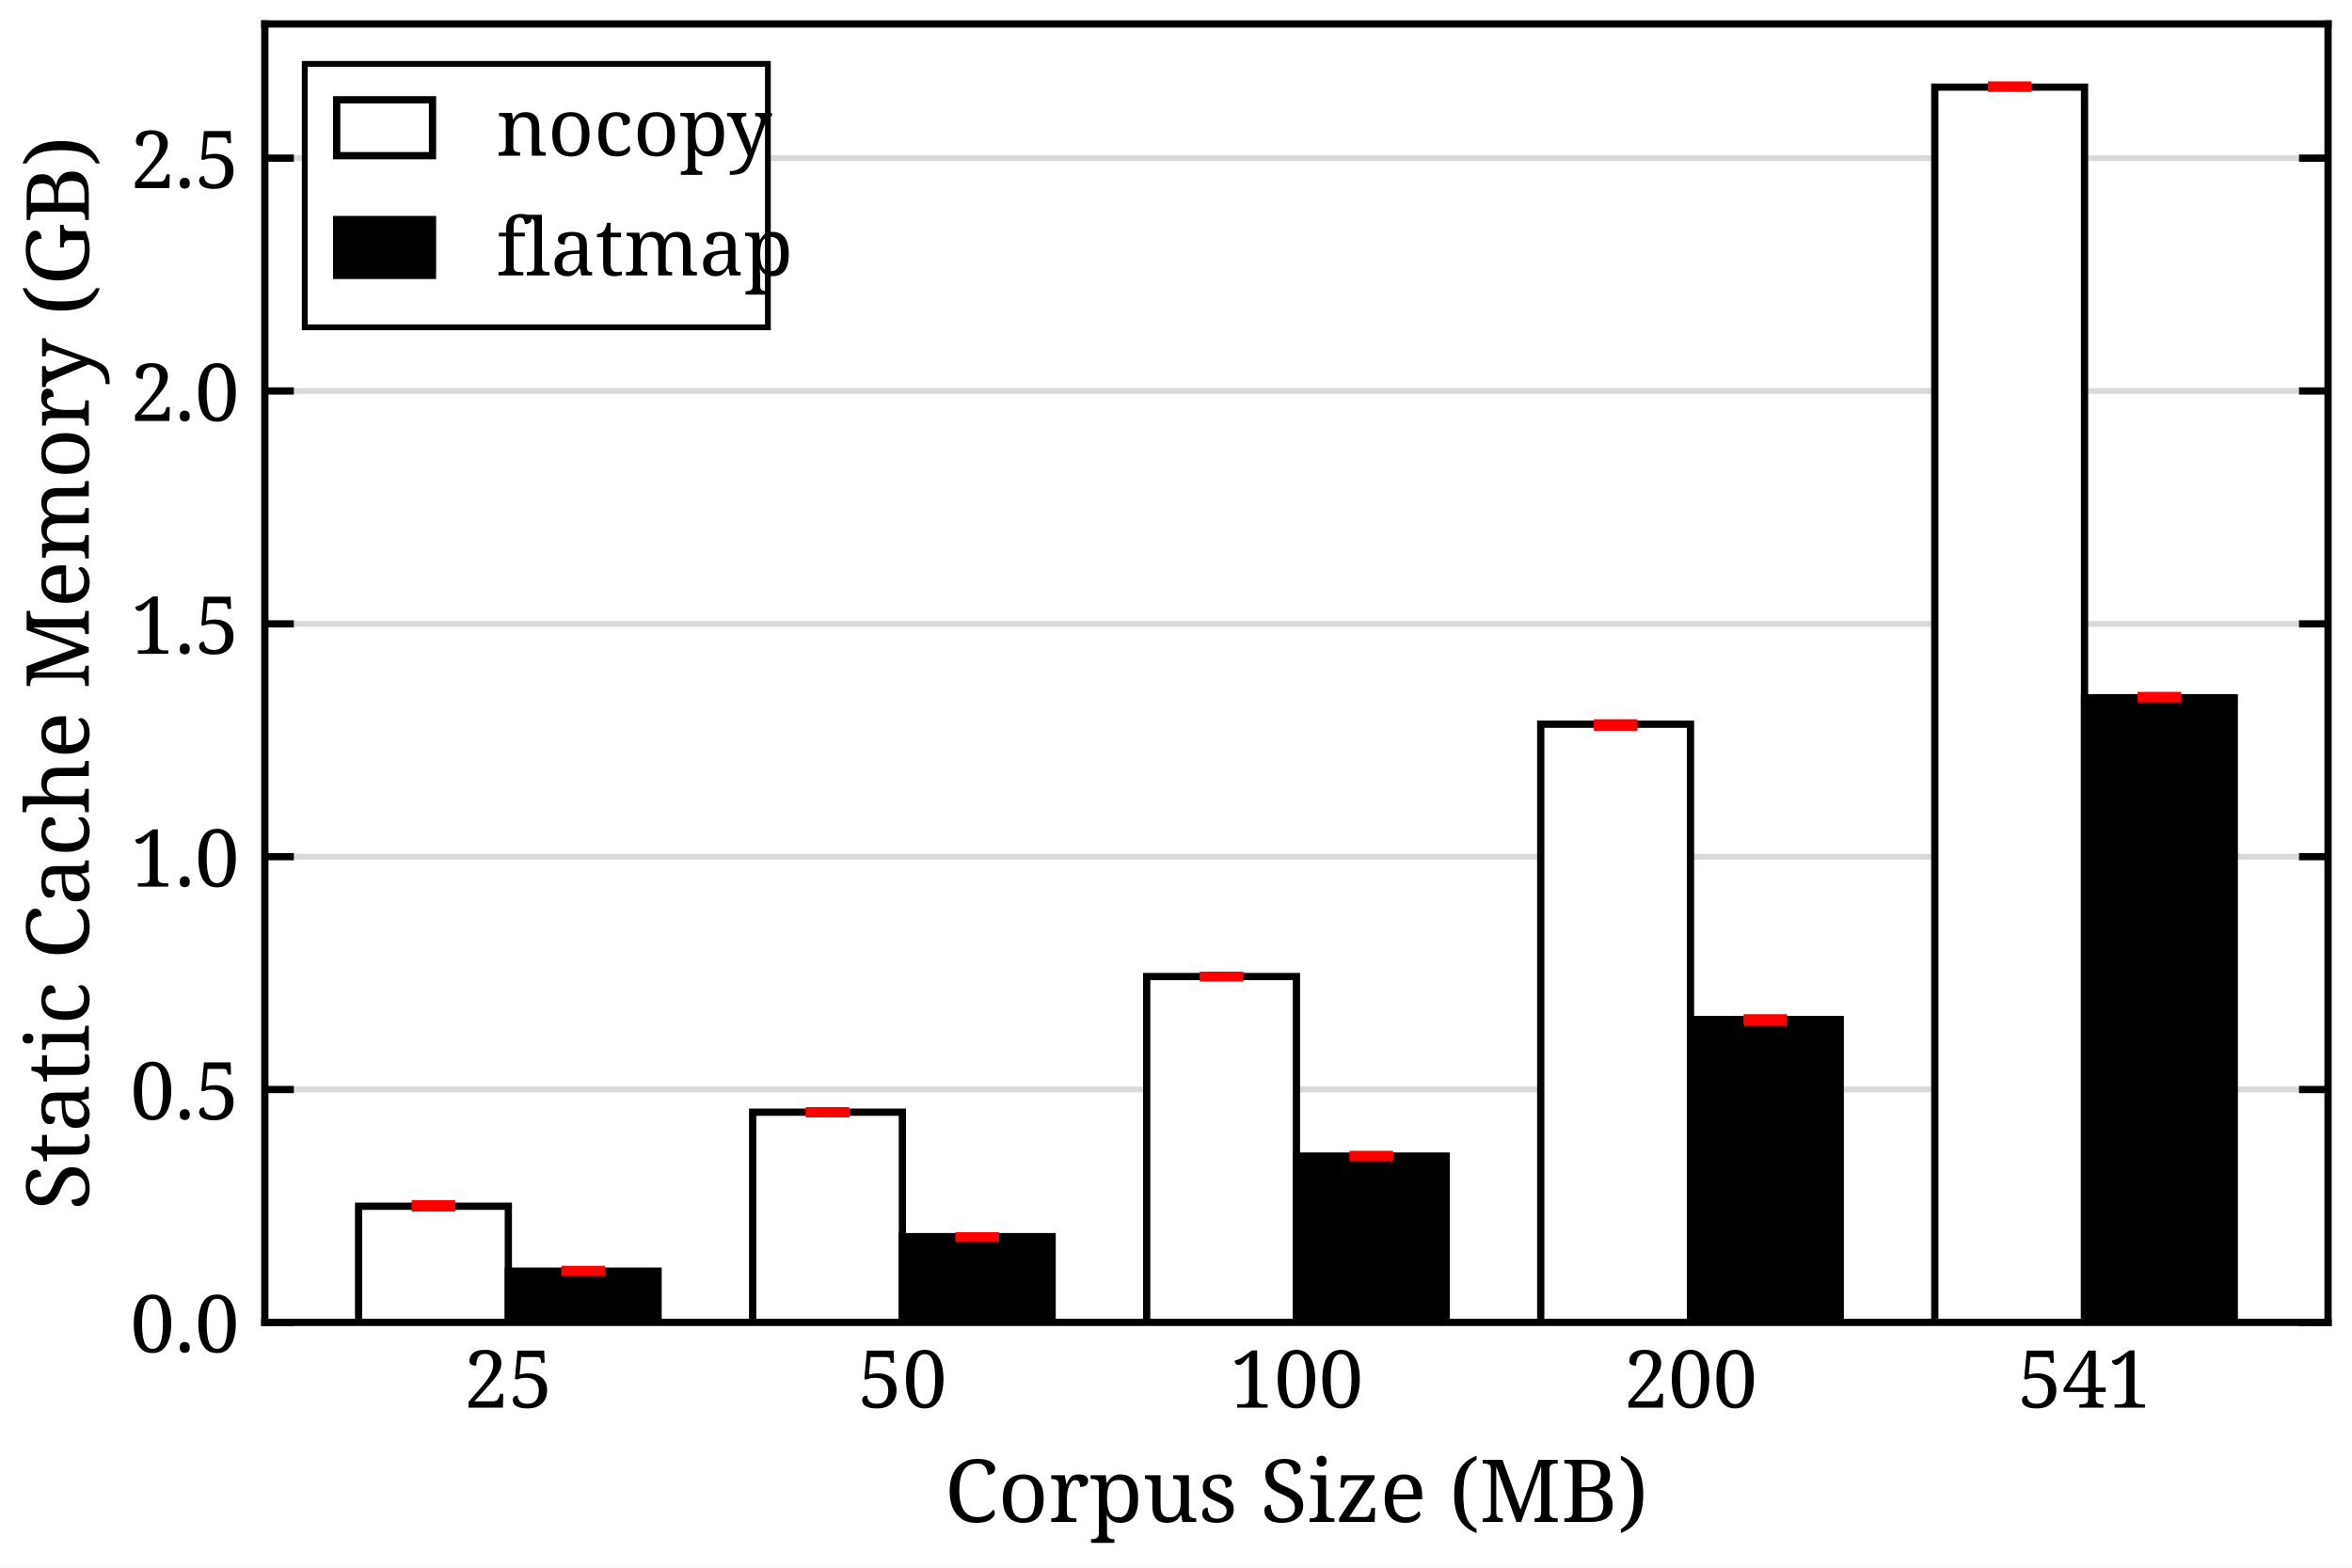
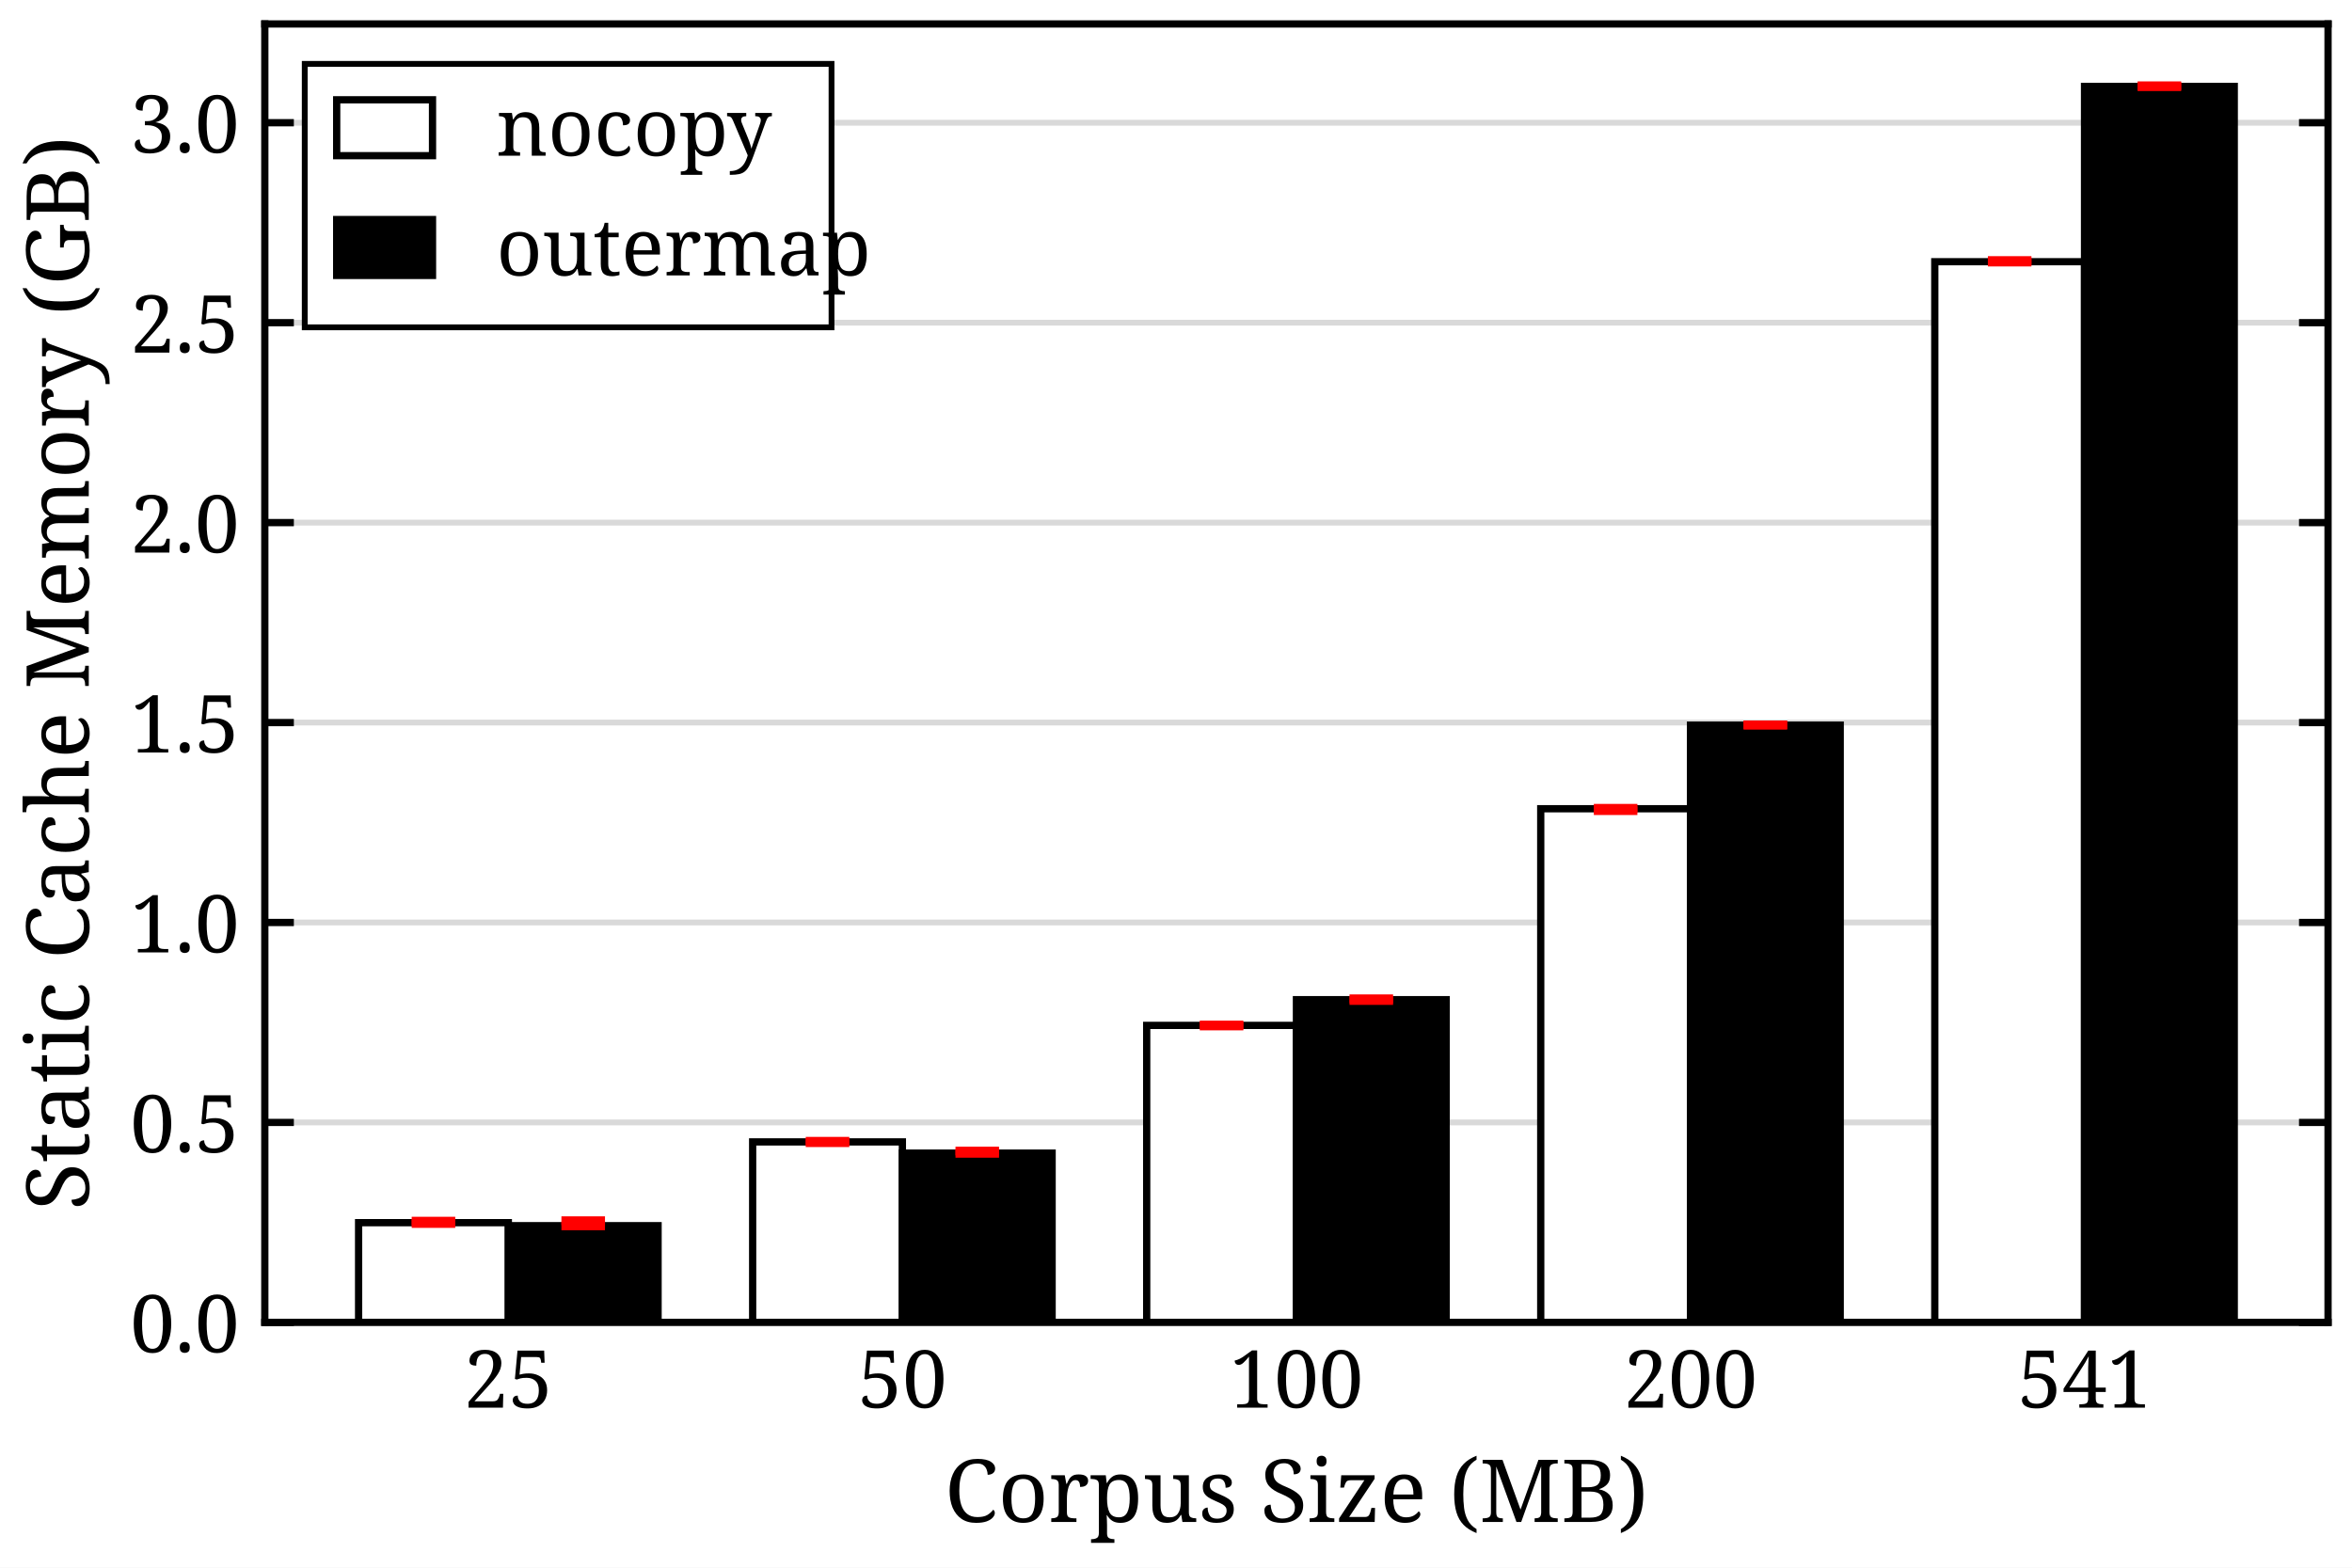
<svg xmlns="http://www.w3.org/2000/svg" xmlns:xlink="http://www.w3.org/1999/xlink" width="324pt" height="216pt" viewBox="0 0 324 216" version="1.1">
  <defs>
    <style type="text/css">*{stroke-linejoin: round; stroke-linecap: butt}</style>
  </defs>
  <g id="figure_1">
    <g id="patch_1">
      <path d="M 0 216  L 324 216  L 324 0  L 0 0  z " style="fill: #ffffff" />
    </g>
    <g id="axes_1">
      <g id="patch_2">
        <path d="M 36.48 182.2  L 320.7 182.2  L 320.7 3.3  L 36.48 3.3  z " style="fill: #ffffff" />
      </g>
      <g id="matplotlib.axis_1">
        <g id="xtick_1">
          <g id="text_1">
            <text style="font-size: 11px; font-family: 'STIXGeneral', serif; text-anchor: middle" x="70.026" y="193.95" transform="rotate(-0 70.02621 193.95)">25</text>
          </g>
        </g>
        <g id="xtick_2">
          <g id="text_2">
            <text style="font-size: 11px; font-family: 'STIXGeneral', serif; text-anchor: middle" x="124.308" y="193.95" transform="rotate(-0 124.3081 193.95)">50</text>
          </g>
        </g>
        <g id="xtick_3">
          <g id="text_3">
            <text style="font-size: 11px; font-family: 'STIXGeneral', serif; text-anchor: middle" x="178.59" y="193.95" transform="rotate(-0 178.59 193.95)">100</text>
          </g>
        </g>
        <g id="xtick_4">
          <g id="text_4">
            <text style="font-size: 11px; font-family: 'STIXGeneral', serif; text-anchor: middle" x="232.872" y="193.95" transform="rotate(-0 232.8719 193.95)">200</text>
          </g>
        </g>
        <g id="xtick_5">
          <g id="text_5">
            <text style="font-size: 11px; font-family: 'STIXGeneral', serif; text-anchor: middle" x="287.154" y="193.95" transform="rotate(-0 287.1538 193.95)">541</text>
          </g>
        </g>
        <g id="text_6">
          <text style="font-size: 12px; font-family: 'STIXGeneral', serif; text-anchor: middle" x="178.59" y="209.7" transform="rotate(-0 178.59 209.7)">Corpus Size (MB)</text>
        </g>
      </g>
      <g id="matplotlib.axis_2">
        <g id="ytick_1">
          <g id="line2d_1">
            <path d="M 36.48 182.2  L 320.7 182.2  " clip-path="url(#p67d228d8c9)" style="fill: none; stroke: #d9d9d9; stroke-width: 0.8; stroke-linecap: square" />
          </g>
          <g id="line2d_2">
            <defs>
              <path id="m259b991957" d="M 0 0  L 4 0  " style="stroke: #000000" />
            </defs>
            <g>
              <use xlink:href="#m259b991957" x="36.48" y="182.2" style="stroke: #000000" />
            </g>
          </g>
          <g id="line2d_3">
            <defs>
              <path id="m09caad8e75" d="M 0 0  L -4 0  " style="stroke: #000000" />
            </defs>
            <g>
              <use xlink:href="#m09caad8e75" x="320.7" y="182.2" style="stroke: #000000" />
            </g>
          </g>
          <g id="text_7">
            <text style="font-size: 11px; font-family: 'STIXGeneral', serif; text-anchor: end" x="32.98" y="186.325" transform="rotate(-0 32.98 186.325)">0.0</text>
          </g>
        </g>
        <g id="ytick_2">
          <g id="line2d_4">
-             <path d="M 36.48 150.118  L 320.7 150.118  " clip-path="url(#p67d228d8c9)" style="fill: none; stroke: #d9d9d9; stroke-width: 0.8; stroke-linecap: square" />
+             <path d="M 36.48 154.652  L 320.7 154.652  " clip-path="url(#p67d228d8c9)" style="fill: none; stroke: #d9d9d9; stroke-width: 0.8; stroke-linecap: square" />
          </g>
          <g id="line2d_5">
            <g>
-               <use xlink:href="#m259b991957" x="36.48" y="150.118" style="stroke: #000000" />
+               <use xlink:href="#m259b991957" x="36.48" y="154.652" style="stroke: #000000" />
            </g>
          </g>
          <g id="line2d_6">
            <g>
-               <use xlink:href="#m09caad8e75" x="320.7" y="150.118" style="stroke: #000000" />
+               <use xlink:href="#m09caad8e75" x="320.7" y="154.652" style="stroke: #000000" />
            </g>
          </g>
          <g id="text_8">
-             <text style="font-size: 11px; font-family: 'STIXGeneral', serif; text-anchor: end" x="32.98" y="154.243" transform="rotate(-0 32.98 154.2429)">0.5</text>
+             <text style="font-size: 11px; font-family: 'STIXGeneral', serif; text-anchor: end" x="32.98" y="158.777" transform="rotate(-0 32.98 158.7769)">0.5</text>
          </g>
        </g>
        <g id="ytick_3">
          <g id="line2d_7">
-             <path d="M 36.48 118.036  L 320.7 118.036  " clip-path="url(#p67d228d8c9)" style="fill: none; stroke: #d9d9d9; stroke-width: 0.8; stroke-linecap: square" />
+             <path d="M 36.48 127.104  L 320.7 127.104  " clip-path="url(#p67d228d8c9)" style="fill: none; stroke: #d9d9d9; stroke-width: 0.8; stroke-linecap: square" />
          </g>
          <g id="line2d_8">
            <g>
-               <use xlink:href="#m259b991957" x="36.48" y="118.036" style="stroke: #000000" />
+               <use xlink:href="#m259b991957" x="36.48" y="127.104" style="stroke: #000000" />
            </g>
          </g>
          <g id="line2d_9">
            <g>
-               <use xlink:href="#m09caad8e75" x="320.7" y="118.036" style="stroke: #000000" />
+               <use xlink:href="#m09caad8e75" x="320.7" y="127.104" style="stroke: #000000" />
            </g>
          </g>
          <g id="text_9">
-             <text style="font-size: 11px; font-family: 'STIXGeneral', serif; text-anchor: end" x="32.98" y="122.161" transform="rotate(-0 32.98 122.1608)">1.0</text>
+             <text style="font-size: 11px; font-family: 'STIXGeneral', serif; text-anchor: end" x="32.98" y="131.229" transform="rotate(-0 32.98 131.2289)">1.0</text>
          </g>
        </g>
        <g id="ytick_4">
          <g id="line2d_10">
-             <path d="M 36.48 85.954  L 320.7 85.954  " clip-path="url(#p67d228d8c9)" style="fill: none; stroke: #d9d9d9; stroke-width: 0.8; stroke-linecap: square" />
+             <path d="M 36.48 99.556  L 320.7 99.556  " clip-path="url(#p67d228d8c9)" style="fill: none; stroke: #d9d9d9; stroke-width: 0.8; stroke-linecap: square" />
          </g>
          <g id="line2d_11">
            <g>
-               <use xlink:href="#m259b991957" x="36.48" y="85.954" style="stroke: #000000" />
+               <use xlink:href="#m259b991957" x="36.48" y="99.556" style="stroke: #000000" />
            </g>
          </g>
          <g id="line2d_12">
            <g>
-               <use xlink:href="#m09caad8e75" x="320.7" y="85.954" style="stroke: #000000" />
+               <use xlink:href="#m09caad8e75" x="320.7" y="99.556" style="stroke: #000000" />
            </g>
          </g>
          <g id="text_10">
-             <text style="font-size: 11px; font-family: 'STIXGeneral', serif; text-anchor: end" x="32.98" y="90.079" transform="rotate(-0 32.98 90.07863)">1.5</text>
+             <text style="font-size: 11px; font-family: 'STIXGeneral', serif; text-anchor: end" x="32.98" y="103.681" transform="rotate(-0 32.98 103.6808)">1.5</text>
          </g>
        </g>
        <g id="ytick_5">
          <g id="line2d_13">
-             <path d="M 36.48 53.872  L 320.7 53.872  " clip-path="url(#p67d228d8c9)" style="fill: none; stroke: #d9d9d9; stroke-width: 0.8; stroke-linecap: square" />
+             <path d="M 36.48 72.008  L 320.7 72.008  " clip-path="url(#p67d228d8c9)" style="fill: none; stroke: #d9d9d9; stroke-width: 0.8; stroke-linecap: square" />
          </g>
          <g id="line2d_14">
            <g>
-               <use xlink:href="#m259b991957" x="36.48" y="53.872" style="stroke: #000000" />
+               <use xlink:href="#m259b991957" x="36.48" y="72.008" style="stroke: #000000" />
            </g>
          </g>
          <g id="line2d_15">
            <g>
-               <use xlink:href="#m09caad8e75" x="320.7" y="53.872" style="stroke: #000000" />
+               <use xlink:href="#m09caad8e75" x="320.7" y="72.008" style="stroke: #000000" />
            </g>
          </g>
          <g id="text_11">
-             <text style="font-size: 11px; font-family: 'STIXGeneral', serif; text-anchor: end" x="32.98" y="57.997" transform="rotate(-0 32.98 57.9965)">2.0</text>
+             <text style="font-size: 11px; font-family: 'STIXGeneral', serif; text-anchor: end" x="32.98" y="76.133" transform="rotate(-0 32.98 76.13275)">2.0</text>
          </g>
        </g>
        <g id="ytick_6">
          <g id="line2d_16">
-             <path d="M 36.48 21.789  L 320.7 21.789  " clip-path="url(#p67d228d8c9)" style="fill: none; stroke: #d9d9d9; stroke-width: 0.8; stroke-linecap: square" />
+             <path d="M 36.48 44.46  L 320.7 44.46  " clip-path="url(#p67d228d8c9)" style="fill: none; stroke: #d9d9d9; stroke-width: 0.8; stroke-linecap: square" />
          </g>
          <g id="line2d_17">
            <g>
-               <use xlink:href="#m259b991957" x="36.48" y="21.789" style="stroke: #000000" />
+               <use xlink:href="#m259b991957" x="36.48" y="44.46" style="stroke: #000000" />
            </g>
          </g>
          <g id="line2d_18">
            <g>
-               <use xlink:href="#m09caad8e75" x="320.7" y="21.789" style="stroke: #000000" />
+               <use xlink:href="#m09caad8e75" x="320.7" y="44.46" style="stroke: #000000" />
            </g>
          </g>
          <g id="text_12">
-             <text style="font-size: 11px; font-family: 'STIXGeneral', serif; text-anchor: end" x="32.98" y="25.914" transform="rotate(-0 32.98 25.91438)">2.5</text>
-           </g>
-         </g>
-         <g id="text_13">
+             <text style="font-size: 11px; font-family: 'STIXGeneral', serif; text-anchor: end" x="32.98" y="48.585" transform="rotate(-0 32.98 48.58469)">2.5</text>
+           </g>
+         </g>
+         <g id="ytick_7">
+           <g id="line2d_19">
+             <path d="M 36.48 16.912  L 320.7 16.912  " clip-path="url(#p67d228d8c9)" style="fill: none; stroke: #d9d9d9; stroke-width: 0.8; stroke-linecap: square" />
+           </g>
+           <g id="line2d_20">
+             <g>
+               <use xlink:href="#m259b991957" x="36.48" y="16.912" style="stroke: #000000" />
+             </g>
+           </g>
+           <g id="line2d_21">
+             <g>
+               <use xlink:href="#m09caad8e75" x="320.7" y="16.912" style="stroke: #000000" />
+             </g>
+           </g>
+           <g id="text_13">
+             <text style="font-size: 11px; font-family: 'STIXGeneral', serif; text-anchor: end" x="32.98" y="21.037" transform="rotate(-0 32.98 21.03663)">3.0</text>
+           </g>
+         </g>
+         <g id="text_14">
          <text style="font-size: 12px; font-family: 'STIXGeneral', serif; text-anchor: middle" x="12.23" y="92.75" transform="rotate(-90 12.23 92.75)">Static Cache Memory (GB)</text>
        </g>
      </g>
      <g id="patch_3">
-         <path d="M 49.399 182.2  L 70.026 182.2  L 70.026 166.201  L 49.399 166.201  z " clip-path="url(#p67d228d8c9)" style="fill: #ffffff; stroke: #000000; stroke-linejoin: miter" />
+         <path d="M 49.399 182.2  L 70.026 182.2  L 70.026 168.462  L 49.399 168.462  z " clip-path="url(#p67d228d8c9)" style="fill: #ffffff; stroke: #000000; stroke-linejoin: miter" />
      </g>
      <g id="patch_4">
-         <path d="M 103.681 182.2  L 124.308 182.2  L 124.308 153.239  L 103.681 153.239  z " clip-path="url(#p67d228d8c9)" style="fill: #ffffff; stroke: #000000; stroke-linejoin: miter" />
+         <path d="M 103.681 182.2  L 124.308 182.2  L 124.308 157.332  L 103.681 157.332  z " clip-path="url(#p67d228d8c9)" style="fill: #ffffff; stroke: #000000; stroke-linejoin: miter" />
      </g>
      <g id="patch_5">
-         <path d="M 157.963 182.2  L 178.59 182.2  L 178.59 134.549  L 157.963 134.549  z " clip-path="url(#p67d228d8c9)" style="fill: #ffffff; stroke: #000000; stroke-linejoin: miter" />
+         <path d="M 157.963 182.2  L 178.59 182.2  L 178.59 141.284  L 157.963 141.284  z " clip-path="url(#p67d228d8c9)" style="fill: #ffffff; stroke: #000000; stroke-linejoin: miter" />
      </g>
      <g id="patch_6">
-         <path d="M 212.245 182.2  L 232.872 182.2  L 232.872 99.783  L 212.245 99.783  z " clip-path="url(#p67d228d8c9)" style="fill: #ffffff; stroke: #000000; stroke-linejoin: miter" />
+         <path d="M 212.245 182.2  L 232.872 182.2  L 232.872 111.431  L 212.245 111.431  z " clip-path="url(#p67d228d8c9)" style="fill: #ffffff; stroke: #000000; stroke-linejoin: miter" />
      </g>
      <g id="patch_7">
-         <path d="M 266.527 182.2  L 287.154 182.2  L 287.154 12.005  L 266.527 12.005  z " clip-path="url(#p67d228d8c9)" style="fill: #ffffff; stroke: #000000; stroke-linejoin: miter" />
+         <path d="M 266.527 182.2  L 287.154 182.2  L 287.154 36.058  L 266.527 36.058  z " clip-path="url(#p67d228d8c9)" style="fill: #ffffff; stroke: #000000; stroke-linejoin: miter" />
      </g>
      <g id="patch_8">
-         <path d="M 70.026 182.2  L 90.653 182.2  L 90.653 175.143  L 70.026 175.143  z " clip-path="url(#p67d228d8c9)" style="stroke: #000000; stroke-linejoin: miter" />
+         <path d="M 70.026 182.2  L 90.653 182.2  L 90.653 168.873  L 70.026 168.873  z " clip-path="url(#p67d228d8c9)" style="stroke: #000000; stroke-linejoin: miter" />
      </g>
      <g id="patch_9">
-         <path d="M 124.308 182.2  L 144.935 182.2  L 144.935 170.385  L 124.308 170.385  z " clip-path="url(#p67d228d8c9)" style="stroke: #000000; stroke-linejoin: miter" />
+         <path d="M 124.308 182.2  L 144.935 182.2  L 144.935 158.877  L 124.308 158.877  z " clip-path="url(#p67d228d8c9)" style="stroke: #000000; stroke-linejoin: miter" />
      </g>
      <g id="patch_10">
-         <path d="M 178.59 182.2  L 199.217 182.2  L 199.217 159.283  L 178.59 159.283  z " clip-path="url(#p67d228d8c9)" style="stroke: #000000; stroke-linejoin: miter" />
+         <path d="M 178.59 182.2  L 199.217 182.2  L 199.217 137.736  L 178.59 137.736  z " clip-path="url(#p67d228d8c9)" style="stroke: #000000; stroke-linejoin: miter" />
      </g>
      <g id="patch_11">
-         <path d="M 232.872 182.2  L 253.499 182.2  L 253.499 140.472  L 232.872 140.472  z " clip-path="url(#p67d228d8c9)" style="stroke: #000000; stroke-linejoin: miter" />
+         <path d="M 232.872 182.2  L 253.499 182.2  L 253.499 99.909  L 232.872 99.909  z " clip-path="url(#p67d228d8c9)" style="stroke: #000000; stroke-linejoin: miter" />
      </g>
      <g id="patch_12">
-         <path d="M 287.154 182.2  L 307.781 182.2  L 307.781 96.143  L 287.154 96.143  z " clip-path="url(#p67d228d8c9)" style="stroke: #000000; stroke-linejoin: miter" />
+         <path d="M 287.154 182.2  L 307.781 182.2  L 307.781 11.903  L 287.154 11.903  z " clip-path="url(#p67d228d8c9)" style="stroke: #000000; stroke-linejoin: miter" />
      </g>
      <g id="patch_13">
        <path d="M 36.48 182.2  L 36.48 3.3  " style="fill: none; stroke: #000000; stroke-linejoin: miter; stroke-linecap: square" />
      </g>
      <g id="patch_14">
        <path d="M 320.7 182.2  L 320.7 3.3  " style="fill: none; stroke: #000000; stroke-linejoin: miter; stroke-linecap: square" />
      </g>
      <g id="patch_15">
        <path d="M 36.48 182.2  L 320.7 182.2  " style="fill: none; stroke: #000000; stroke-linejoin: miter; stroke-linecap: square" />
      </g>
      <g id="patch_16">
        <path d="M 36.48 3.3  L 320.7 3.3  " style="fill: none; stroke: #000000; stroke-linejoin: miter; stroke-linecap: square" />
      </g>
      <g id="LineCollection_1">
-         <path d="M 59.713 166.336  L 59.713 165.952  " clip-path="url(#p67d228d8c9)" style="fill: none; stroke: #ff0000; stroke-width: 1.2" />
-         <path d="M 113.995 153.369  L 113.995 153.137  " clip-path="url(#p67d228d8c9)" style="fill: none; stroke: #ff0000; stroke-width: 1.2" />
-         <path d="M 168.276 134.645  L 168.276 134.481  " clip-path="url(#p67d228d8c9)" style="fill: none; stroke: #ff0000; stroke-width: 1.2" />
-         <path d="M 222.558 100.087  L 222.558 99.703  " clip-path="url(#p67d228d8c9)" style="fill: none; stroke: #ff0000; stroke-width: 1.2" />
-         <path d="M 276.84 12.067  L 276.84 11.819  " clip-path="url(#p67d228d8c9)" style="fill: none; stroke: #ff0000; stroke-width: 1.2" />
-       </g>
-       <g id="line2d_19">
+         <path d="M 59.713 168.578  L 59.713 168.248  " clip-path="url(#p67d228d8c9)" style="fill: none; stroke: #ff0000; stroke-width: 1.2" />
+         <path d="M 113.995 157.444  L 113.995 157.244  " clip-path="url(#p67d228d8c9)" style="fill: none; stroke: #ff0000; stroke-width: 1.2" />
+         <path d="M 168.276 141.366  L 168.276 141.225  " clip-path="url(#p67d228d8c9)" style="fill: none; stroke: #ff0000; stroke-width: 1.2" />
+         <path d="M 222.558 111.691  L 222.558 111.362  " clip-path="url(#p67d228d8c9)" style="fill: none; stroke: #ff0000; stroke-width: 1.2" />
+         <path d="M 276.84 36.111  L 276.84 35.898  " clip-path="url(#p67d228d8c9)" style="fill: none; stroke: #ff0000; stroke-width: 1.2" />
+       </g>
+       <g id="line2d_22">
        <defs>
          <path id="m49be664565" d="M 3 0  L -3 -0  " style="stroke: #ff0000; stroke-width: 1.2" />
        </defs>
        <g clip-path="url(#p67d228d8c9)">
-           <use xlink:href="#m49be664565" x="59.713" y="166.336" style="fill: #1f77b4; stroke: #ff0000; stroke-width: 1.2" />
-           <use xlink:href="#m49be664565" x="113.995" y="153.369" style="fill: #1f77b4; stroke: #ff0000; stroke-width: 1.2" />
-           <use xlink:href="#m49be664565" x="168.276" y="134.645" style="fill: #1f77b4; stroke: #ff0000; stroke-width: 1.2" />
-           <use xlink:href="#m49be664565" x="222.558" y="100.087" style="fill: #1f77b4; stroke: #ff0000; stroke-width: 1.2" />
-           <use xlink:href="#m49be664565" x="276.84" y="12.067" style="fill: #1f77b4; stroke: #ff0000; stroke-width: 1.2" />
-         </g>
-       </g>
-       <g id="line2d_20">
+           <use xlink:href="#m49be664565" x="59.713" y="168.578" style="fill: #1f77b4; stroke: #ff0000; stroke-width: 1.2" />
+           <use xlink:href="#m49be664565" x="113.995" y="157.444" style="fill: #1f77b4; stroke: #ff0000; stroke-width: 1.2" />
+           <use xlink:href="#m49be664565" x="168.276" y="141.366" style="fill: #1f77b4; stroke: #ff0000; stroke-width: 1.2" />
+           <use xlink:href="#m49be664565" x="222.558" y="111.691" style="fill: #1f77b4; stroke: #ff0000; stroke-width: 1.2" />
+           <use xlink:href="#m49be664565" x="276.84" y="36.111" style="fill: #1f77b4; stroke: #ff0000; stroke-width: 1.2" />
+         </g>
+       </g>
+       <g id="line2d_23">
        <g clip-path="url(#p67d228d8c9)">
-           <use xlink:href="#m49be664565" x="59.713" y="165.952" style="fill: #1f77b4; stroke: #ff0000; stroke-width: 1.2" />
-           <use xlink:href="#m49be664565" x="113.995" y="153.137" style="fill: #1f77b4; stroke: #ff0000; stroke-width: 1.2" />
-           <use xlink:href="#m49be664565" x="168.276" y="134.481" style="fill: #1f77b4; stroke: #ff0000; stroke-width: 1.2" />
-           <use xlink:href="#m49be664565" x="222.558" y="99.703" style="fill: #1f77b4; stroke: #ff0000; stroke-width: 1.2" />
-           <use xlink:href="#m49be664565" x="276.84" y="11.819" style="fill: #1f77b4; stroke: #ff0000; stroke-width: 1.2" />
+           <use xlink:href="#m49be664565" x="59.713" y="168.248" style="fill: #1f77b4; stroke: #ff0000; stroke-width: 1.2" />
+           <use xlink:href="#m49be664565" x="113.995" y="157.244" style="fill: #1f77b4; stroke: #ff0000; stroke-width: 1.2" />
+           <use xlink:href="#m49be664565" x="168.276" y="141.225" style="fill: #1f77b4; stroke: #ff0000; stroke-width: 1.2" />
+           <use xlink:href="#m49be664565" x="222.558" y="111.362" style="fill: #1f77b4; stroke: #ff0000; stroke-width: 1.2" />
+           <use xlink:href="#m49be664565" x="276.84" y="35.898" style="fill: #1f77b4; stroke: #ff0000; stroke-width: 1.2" />
        </g>
      </g>
      <g id="LineCollection_2">
-         <path d="M 80.34 175.215  L 80.34 175.004  " clip-path="url(#p67d228d8c9)" style="fill: none; stroke: #ff0000; stroke-width: 1.2" />
-         <path d="M 134.622 170.531  L 134.622 170.364  " clip-path="url(#p67d228d8c9)" style="fill: none; stroke: #ff0000; stroke-width: 1.2" />
-         <path d="M 188.904 159.404  L 188.904 159.158  " clip-path="url(#p67d228d8c9)" style="fill: none; stroke: #ff0000; stroke-width: 1.2" />
-         <path d="M 243.185 140.739  L 243.185 140.346  " clip-path="url(#p67d228d8c9)" style="fill: none; stroke: #ff0000; stroke-width: 1.2" />
-         <path d="M 297.467 96.179  L 297.467 95.924  " clip-path="url(#p67d228d8c9)" style="fill: none; stroke: #ff0000; stroke-width: 1.2" />
-       </g>
-       <g id="line2d_21">
+         <path d="M 80.34 168.908  L 80.34 168.188  " clip-path="url(#p67d228d8c9)" style="fill: none; stroke: #ff0000; stroke-width: 1.2" />
+         <path d="M 134.622 158.911  L 134.622 158.593  " clip-path="url(#p67d228d8c9)" style="fill: none; stroke: #ff0000; stroke-width: 1.2" />
+         <path d="M 188.904 137.853  L 188.904 137.615  " clip-path="url(#p67d228d8c9)" style="fill: none; stroke: #ff0000; stroke-width: 1.2" />
+         <path d="M 243.185 99.918  L 243.185 99.87  " clip-path="url(#p67d228d8c9)" style="fill: none; stroke: #ff0000; stroke-width: 1.2" />
+         <path d="M 297.467 11.945  L 297.467 11.819  " clip-path="url(#p67d228d8c9)" style="fill: none; stroke: #ff0000; stroke-width: 1.2" />
+       </g>
+       <g id="line2d_24">
        <defs>
          <path id="m3f663b1e8a" d="M 3 0  L -3 -0  " style="stroke: #ff0000; stroke-width: 1.2" />
        </defs>
        <g clip-path="url(#p67d228d8c9)">
-           <use xlink:href="#m3f663b1e8a" x="80.34" y="175.215" style="fill: #ff7f0e; stroke: #ff0000; stroke-width: 1.2" />
-           <use xlink:href="#m3f663b1e8a" x="134.622" y="170.531" style="fill: #ff7f0e; stroke: #ff0000; stroke-width: 1.2" />
-           <use xlink:href="#m3f663b1e8a" x="188.904" y="159.404" style="fill: #ff7f0e; stroke: #ff0000; stroke-width: 1.2" />
-           <use xlink:href="#m3f663b1e8a" x="243.185" y="140.739" style="fill: #ff7f0e; stroke: #ff0000; stroke-width: 1.2" />
-           <use xlink:href="#m3f663b1e8a" x="297.467" y="96.179" style="fill: #ff7f0e; stroke: #ff0000; stroke-width: 1.2" />
-         </g>
-       </g>
-       <g id="line2d_22">
+           <use xlink:href="#m3f663b1e8a" x="80.34" y="168.908" style="fill: #ff7f0e; stroke: #ff0000; stroke-width: 1.2" />
+           <use xlink:href="#m3f663b1e8a" x="134.622" y="158.911" style="fill: #ff7f0e; stroke: #ff0000; stroke-width: 1.2" />
+           <use xlink:href="#m3f663b1e8a" x="188.904" y="137.853" style="fill: #ff7f0e; stroke: #ff0000; stroke-width: 1.2" />
+           <use xlink:href="#m3f663b1e8a" x="243.185" y="99.918" style="fill: #ff7f0e; stroke: #ff0000; stroke-width: 1.2" />
+           <use xlink:href="#m3f663b1e8a" x="297.467" y="11.945" style="fill: #ff7f0e; stroke: #ff0000; stroke-width: 1.2" />
+         </g>
+       </g>
+       <g id="line2d_25">
        <g clip-path="url(#p67d228d8c9)">
-           <use xlink:href="#m3f663b1e8a" x="80.34" y="175.004" style="fill: #ff7f0e; stroke: #ff0000; stroke-width: 1.2" />
-           <use xlink:href="#m3f663b1e8a" x="134.622" y="170.364" style="fill: #ff7f0e; stroke: #ff0000; stroke-width: 1.2" />
-           <use xlink:href="#m3f663b1e8a" x="188.904" y="159.158" style="fill: #ff7f0e; stroke: #ff0000; stroke-width: 1.2" />
-           <use xlink:href="#m3f663b1e8a" x="243.185" y="140.346" style="fill: #ff7f0e; stroke: #ff0000; stroke-width: 1.2" />
-           <use xlink:href="#m3f663b1e8a" x="297.467" y="95.924" style="fill: #ff7f0e; stroke: #ff0000; stroke-width: 1.2" />
-         </g>
-       </g>
-       <g id="line2d_23" />
-       <g id="line2d_24" />
+           <use xlink:href="#m3f663b1e8a" x="80.34" y="168.188" style="fill: #ff7f0e; stroke: #ff0000; stroke-width: 1.2" />
+           <use xlink:href="#m3f663b1e8a" x="134.622" y="158.593" style="fill: #ff7f0e; stroke: #ff0000; stroke-width: 1.2" />
+           <use xlink:href="#m3f663b1e8a" x="188.904" y="137.615" style="fill: #ff7f0e; stroke: #ff0000; stroke-width: 1.2" />
+           <use xlink:href="#m3f663b1e8a" x="243.185" y="99.87" style="fill: #ff7f0e; stroke: #ff0000; stroke-width: 1.2" />
+           <use xlink:href="#m3f663b1e8a" x="297.467" y="11.819" style="fill: #ff7f0e; stroke: #ff0000; stroke-width: 1.2" />
+         </g>
+       </g>
+       <g id="line2d_26" />
+       <g id="line2d_27" />
      <g id="legend_1">
        <g id="patch_17">
-           <path d="M 41.98 45.1  L 105.78 45.1  L 105.78 8.8  L 41.98 8.8  z " style="fill: #ffffff; stroke: #000000; stroke-width: 0.8; stroke-linejoin: miter" />
+           <path d="M 41.98 45.1  L 114.547 45.1  L 114.547 8.8  L 41.98 8.8  z " style="fill: #ffffff; stroke: #000000; stroke-width: 0.8; stroke-linejoin: miter" />
        </g>
        <g id="patch_18">
          <path d="M 46.38 21.45  L 59.58 21.45  L 59.58 13.75  L 46.38 13.75  z " style="fill: #ffffff; stroke: #000000; stroke-linejoin: miter" />
        </g>
-         <g id="text_14">
+         <g id="text_15">
          <text style="font-size: 11px; font-family: 'STIXGeneral', serif; text-anchor: start" x="68.38" y="21.45" transform="rotate(-0 68.38 21.45)">nocopy</text>
        </g>
        <g id="patch_19">
          <path d="M 46.38 37.95  L 59.58 37.95  L 59.58 30.25  L 46.38 30.25  z " style="stroke: #000000; stroke-linejoin: miter" />
        </g>
-         <g id="text_15">
-           <text style="font-size: 11px; font-family: 'STIXGeneral', serif; text-anchor: start" x="68.38" y="37.95" transform="rotate(-0 68.38 37.95)">flatmap</text>
+         <g id="text_16">
+           <text style="font-size: 11px; font-family: 'STIXGeneral', serif; text-anchor: start" x="68.38" y="37.95" transform="rotate(-0 68.38 37.95)">outermap</text>
        </g>
      </g>
    </g>
  </g>
  <defs>
    <clipPath id="p67d228d8c9">
      <rect x="36.48" y="3.3" width="284.22" height="178.9" />
    </clipPath>
  </defs>
</svg>
